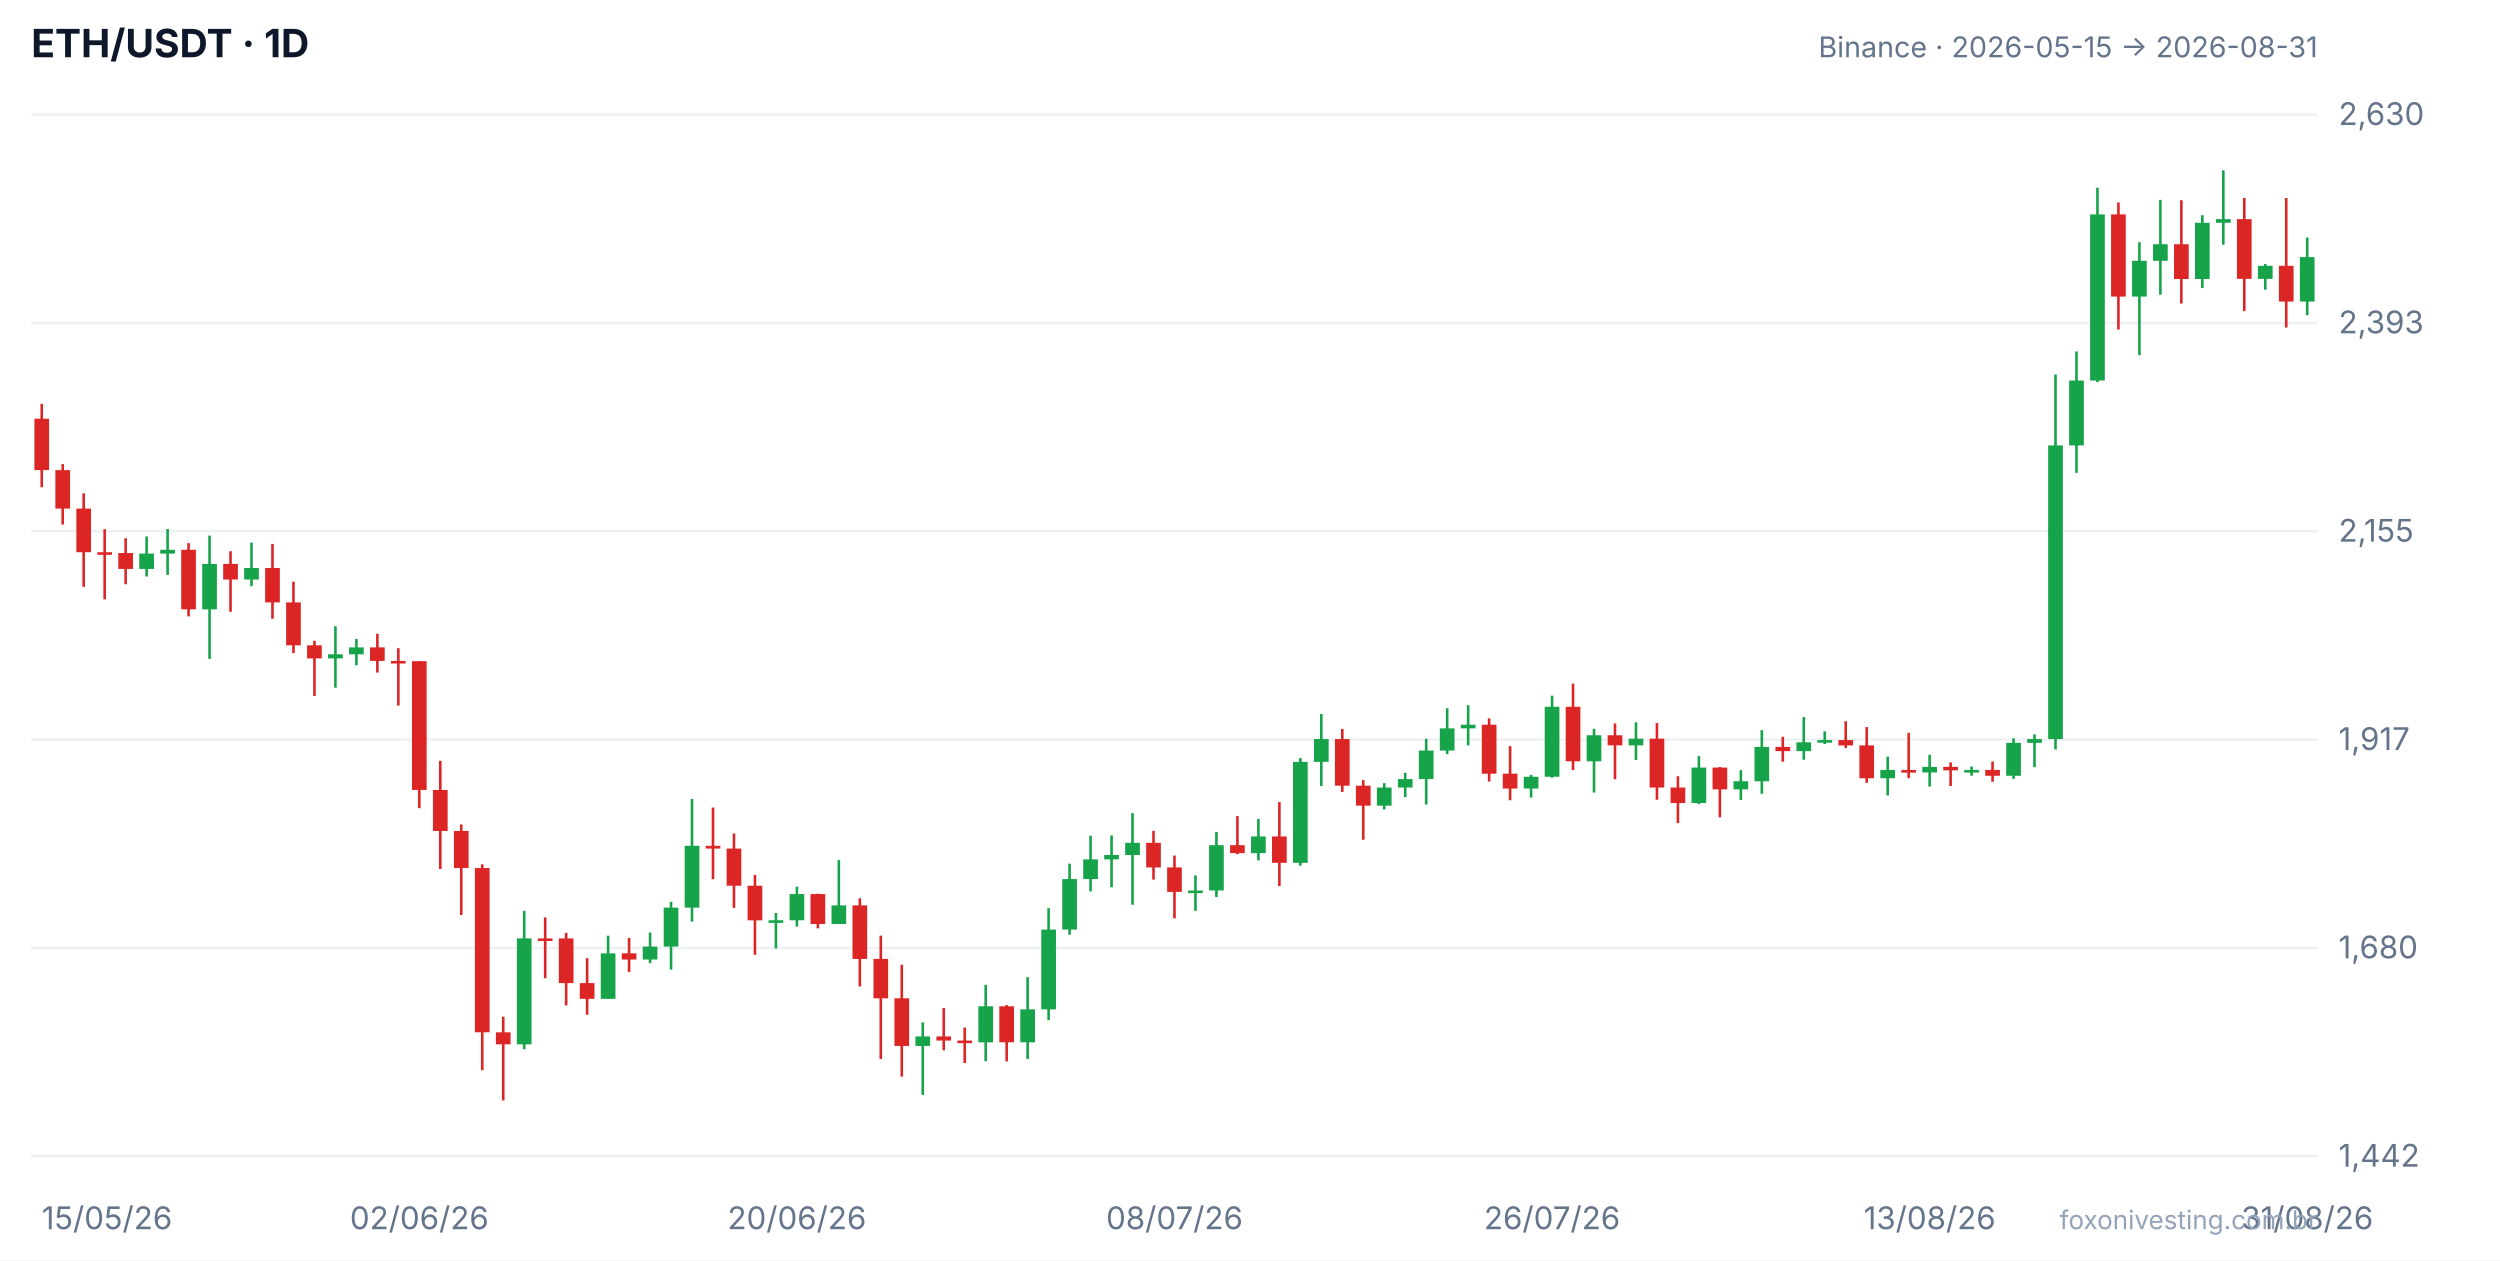
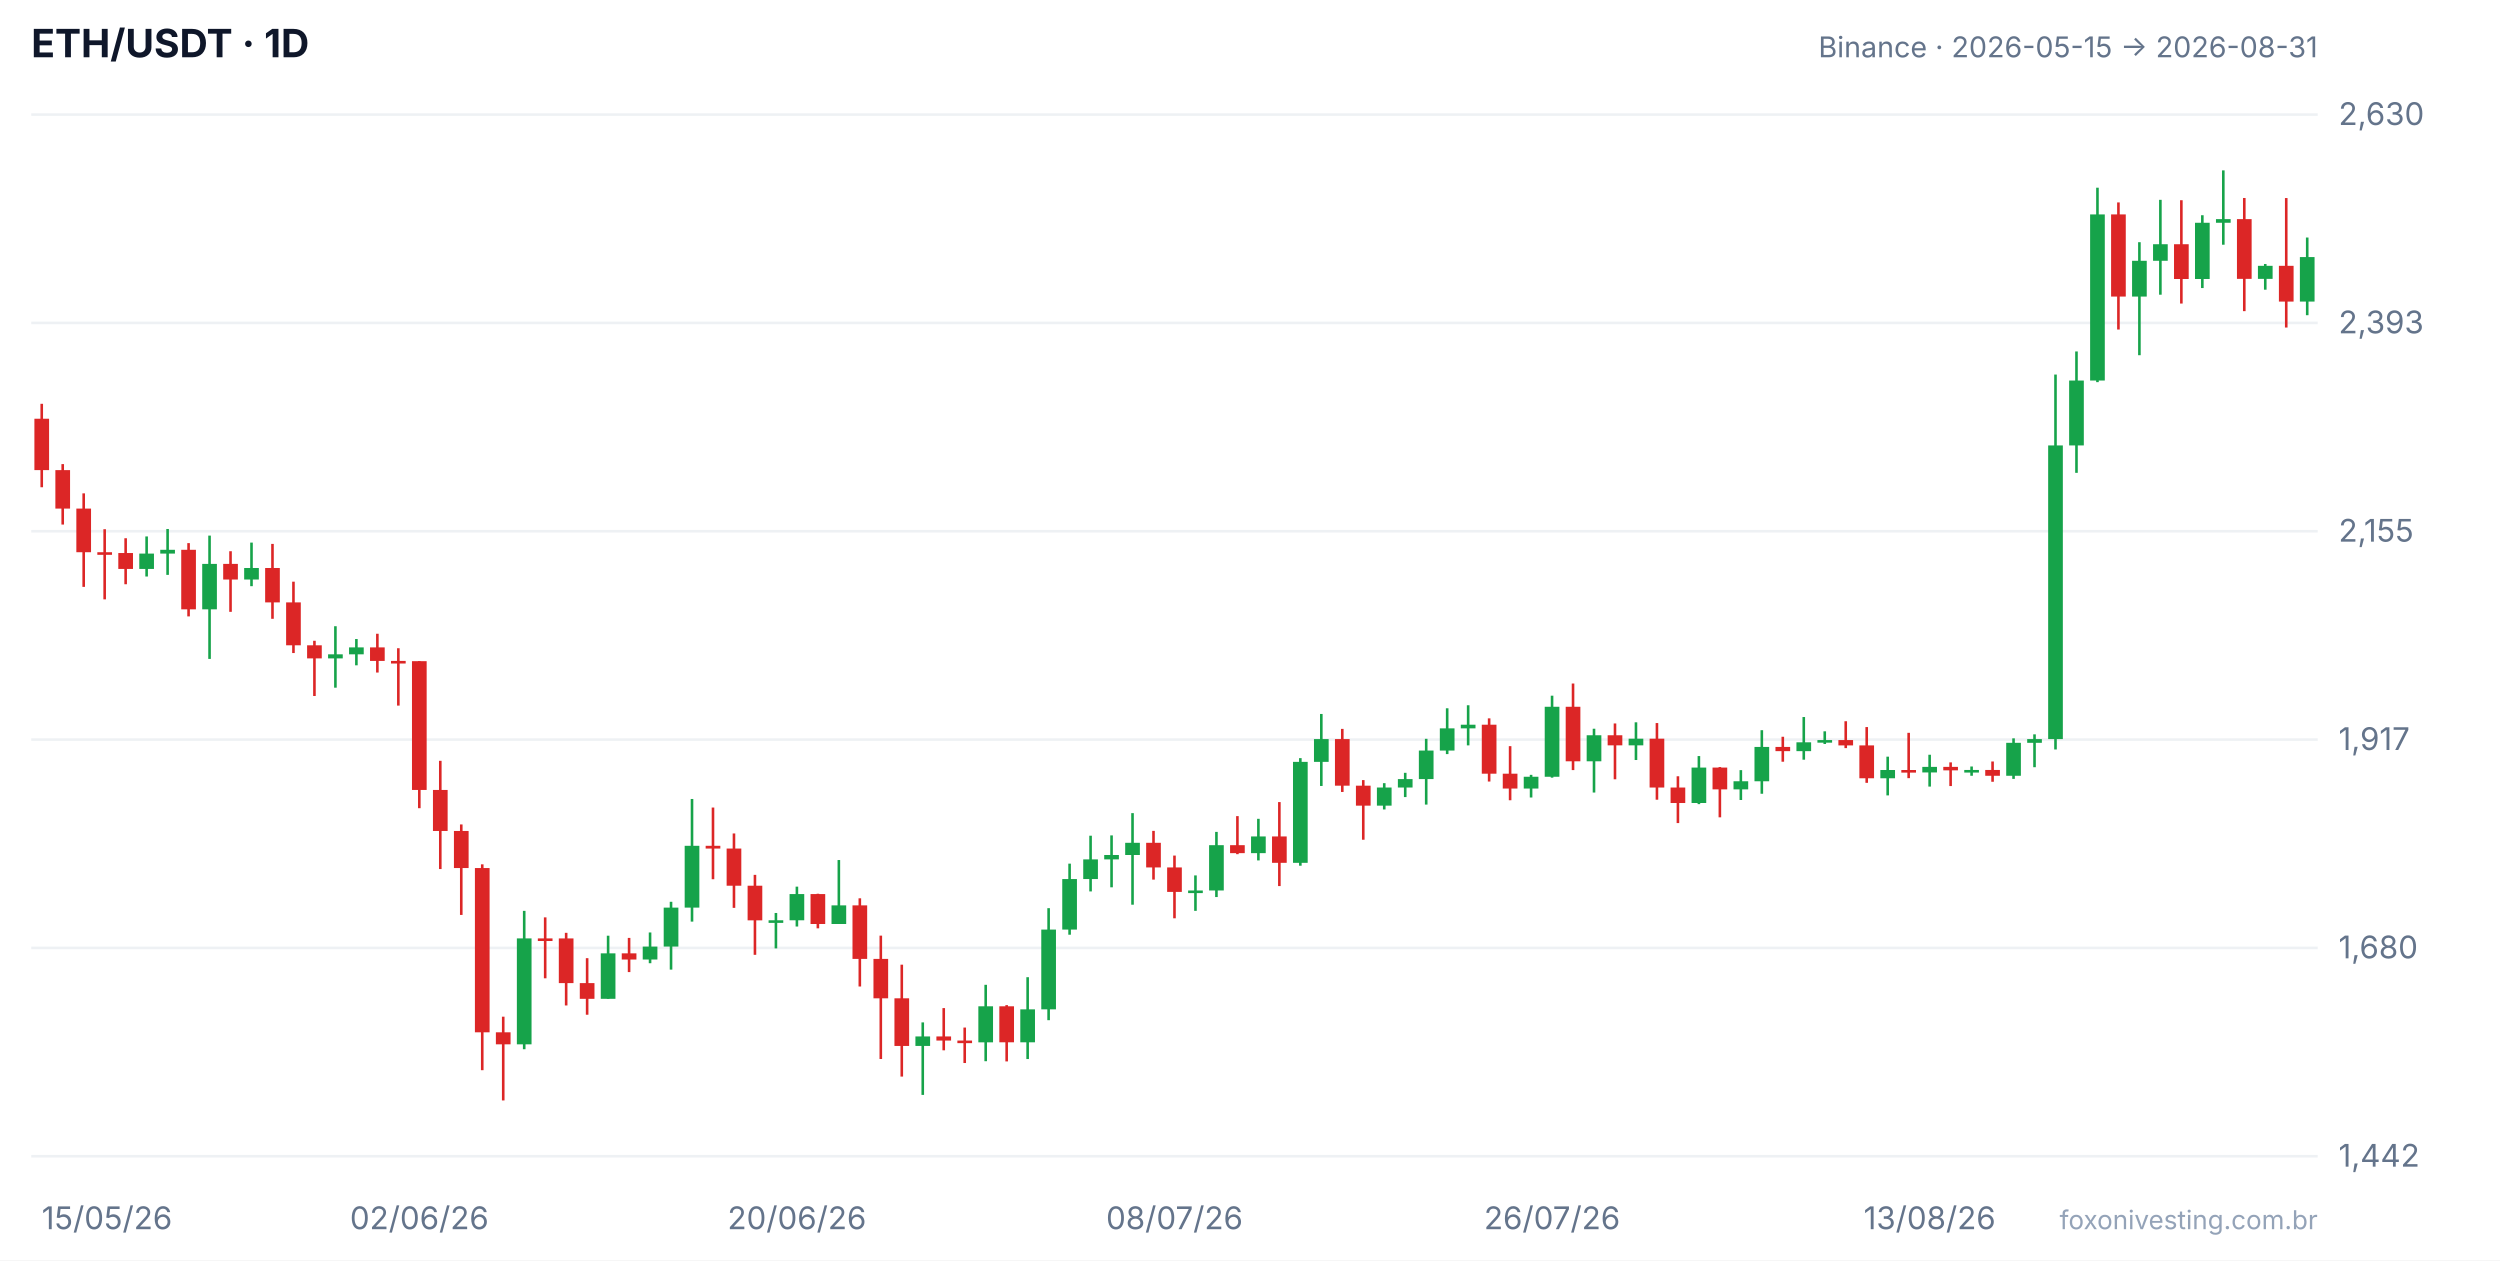
<svg xmlns="http://www.w3.org/2000/svg" viewBox="0 0 960 484" font-family="Inter,system-ui,sans-serif" font-size="12" role="img">
  <rect width="960" height="484" fill="#ffffff" />
  <text x="12" y="22" font-size="15" font-weight="700" fill="#0f172a">ETH/USDT · 1D</text>
  <text x="890" y="22" font-size="11" fill="#64748b" text-anchor="end">Binance · 2026-05-15 → 2026-08-31</text>
  <line x1="12" x2="890" y1="444" y2="444" stroke="#eef1f4" />
  <text x="898" y="448" fill="#64748b">1,442</text>
  <line x1="12" x2="890" y1="364" y2="364" stroke="#eef1f4" />
  <text x="898" y="368" fill="#64748b">1,680</text>
  <line x1="12" x2="890" y1="284" y2="284" stroke="#eef1f4" />
  <text x="898" y="288" fill="#64748b">1,917</text>
  <line x1="12" x2="890" y1="204" y2="204" stroke="#eef1f4" />
  <text x="898" y="208" fill="#64748b">2,155</text>
  <line x1="12" x2="890" y1="124" y2="124" stroke="#eef1f4" />
  <text x="898" y="128" fill="#64748b">2,393</text>
  <line x1="12" x2="890" y1="44" y2="44" stroke="#eef1f4" />
  <text x="898" y="48" fill="#64748b">2,630</text>
  <text x="16.028" y="472" fill="#64748b" text-anchor="start">15/05/26</text>
  <text x="161.018" y="472" fill="#64748b" text-anchor="middle">02/06/26</text>
  <text x="306.009" y="472" fill="#64748b" text-anchor="middle">20/06/26</text>
  <text x="451" y="472" fill="#64748b" text-anchor="middle">08/07/26</text>
  <text x="595.991" y="472" fill="#64748b" text-anchor="middle">26/07/26</text>
  <text x="740.982" y="472" fill="#64748b" text-anchor="middle">13/08/26</text>
-   <text x="885.972" y="472" fill="#64748b" text-anchor="middle">31/08/26</text>
  <line x1="16.028" x2="16.028" y1="155.06" y2="187.103" stroke="#dc2626" />
  <rect x="13.208" y="160.793" width="5.639" height="19.728" fill="#dc2626" />
  <line x1="24.083" x2="24.083" y1="178.215" y2="201.431" stroke="#dc2626" />
  <rect x="21.263" y="180.525" width="5.639" height="14.773" fill="#dc2626" />
  <line x1="32.138" x2="32.138" y1="189.45" y2="225.358" stroke="#dc2626" />
  <rect x="29.318" y="195.297" width="5.639" height="16.755" fill="#dc2626" />
  <line x1="40.193" x2="40.193" y1="203.219" y2="230.155" stroke="#dc2626" />
  <rect x="37.373" y="212.053" width="5.639" height="1" fill="#dc2626" />
  <line x1="48.248" x2="48.248" y1="206.683" y2="224.351" stroke="#dc2626" />
  <rect x="45.428" y="212.363" width="5.639" height="6.11" fill="#dc2626" />
  <line x1="56.303" x2="56.303" y1="205.993" y2="221.382" stroke="#16a34a" />
  <rect x="53.483" y="212.578" width="5.639" height="5.895" fill="#16a34a" />
  <line x1="64.358" x2="64.358" y1="203.131" y2="220.755" stroke="#16a34a" />
  <rect x="61.539" y="211.124" width="5.639" height="1.454" fill="#16a34a" />
  <line x1="72.413" x2="72.413" y1="208.555" y2="236.7" stroke="#dc2626" />
  <rect x="69.594" y="211.12" width="5.639" height="22.866" fill="#dc2626" />
  <line x1="80.468" x2="80.468" y1="205.673" y2="253.024" stroke="#16a34a" />
  <rect x="77.649" y="216.537" width="5.639" height="17.446" fill="#16a34a" />
  <line x1="88.523" x2="88.523" y1="211.669" y2="234.946" stroke="#dc2626" />
  <rect x="85.704" y="216.534" width="5.639" height="6.006" fill="#dc2626" />
  <line x1="96.578" x2="96.578" y1="208.356" y2="225.095" stroke="#16a34a" />
  <rect x="93.759" y="218.109" width="5.639" height="4.427" fill="#16a34a" />
  <line x1="104.633" x2="104.633" y1="208.858" y2="237.619" stroke="#dc2626" />
  <rect x="101.814" y="218.109" width="5.639" height="13.21" fill="#dc2626" />
  <line x1="112.688" x2="112.688" y1="223.365" y2="250.768" stroke="#dc2626" />
  <rect x="109.869" y="231.32" width="5.639" height="16.473" fill="#dc2626" />
  <line x1="120.743" x2="120.743" y1="246.055" y2="267.265" stroke="#dc2626" />
  <rect x="117.924" y="247.796" width="5.639" height="5.026" fill="#dc2626" />
  <line x1="128.798" x2="128.798" y1="240.47" y2="264.073" stroke="#16a34a" />
  <rect x="125.979" y="251.26" width="5.639" height="1.565" fill="#16a34a" />
  <line x1="136.853" x2="136.853" y1="245.382" y2="255.482" stroke="#16a34a" />
  <rect x="134.034" y="248.6" width="5.639" height="2.66" fill="#16a34a" />
  <line x1="144.908" x2="144.908" y1="243.362" y2="258.259" stroke="#dc2626" />
  <rect x="142.089" y="248.6" width="5.639" height="5.195" fill="#dc2626" />
  <line x1="152.963" x2="152.963" y1="248.917" y2="270.954" stroke="#dc2626" />
  <rect x="150.144" y="253.792" width="5.639" height="1" fill="#dc2626" />
  <line x1="161.018" x2="161.018" y1="253.872" y2="310.35" stroke="#dc2626" />
  <rect x="158.199" y="253.889" width="5.639" height="49.452" fill="#dc2626" />
  <line x1="169.073" x2="169.073" y1="292.154" y2="333.714" stroke="#dc2626" />
  <rect x="166.254" y="303.341" width="5.639" height="15.752" fill="#dc2626" />
  <line x1="177.128" x2="177.128" y1="316.585" y2="351.335" stroke="#dc2626" />
  <rect x="174.309" y="319.093" width="5.639" height="14.234" fill="#dc2626" />
  <line x1="185.183" x2="185.183" y1="331.906" y2="410.953" stroke="#dc2626" />
  <rect x="182.364" y="333.33" width="5.639" height="63.076" fill="#dc2626" />
  <line x1="193.239" x2="193.239" y1="390.407" y2="422.571" stroke="#dc2626" />
  <rect x="190.419" y="396.406" width="5.639" height="4.616" fill="#dc2626" />
  <line x1="201.294" x2="201.294" y1="349.769" y2="402.904" stroke="#16a34a" />
  <rect x="198.474" y="360.347" width="5.639" height="40.678" fill="#16a34a" />
  <line x1="209.349" x2="209.349" y1="352.271" y2="375.668" stroke="#dc2626" />
  <rect x="206.529" y="360.35" width="5.639" height="1" fill="#dc2626" />
  <line x1="217.404" x2="217.404" y1="358.203" y2="386.098" stroke="#dc2626" />
  <rect x="214.584" y="360.357" width="5.639" height="17.156" fill="#dc2626" />
  <line x1="225.459" x2="225.459" y1="367.939" y2="389.66" stroke="#dc2626" />
  <rect x="222.639" y="377.513" width="5.639" height="6.036" fill="#dc2626" />
  <line x1="233.514" x2="233.514" y1="359.31" y2="383.546" stroke="#16a34a" />
  <rect x="230.694" y="366.087" width="5.639" height="17.459" fill="#16a34a" />
  <line x1="241.569" x2="241.569" y1="360.159" y2="373.281" stroke="#dc2626" />
  <rect x="238.75" y="366.087" width="5.639" height="2.373" fill="#dc2626" />
  <line x1="249.624" x2="249.624" y1="358.068" y2="369.878" stroke="#16a34a" />
  <rect x="246.805" y="363.488" width="5.639" height="4.969" fill="#16a34a" />
  <line x1="257.679" x2="257.679" y1="346.285" y2="372.335" stroke="#16a34a" />
  <rect x="254.86" y="348.527" width="5.639" height="14.958" fill="#16a34a" />
  <line x1="265.734" x2="265.734" y1="306.808" y2="353.9" stroke="#16a34a" />
  <rect x="262.915" y="324.789" width="5.639" height="23.734" fill="#16a34a" />
  <line x1="273.789" x2="273.789" y1="310.098" y2="337.626" stroke="#dc2626" />
  <rect x="270.97" y="324.786" width="5.639" height="1.06" fill="#dc2626" />
  <line x1="281.844" x2="281.844" y1="320.049" y2="348.621" stroke="#dc2626" />
  <rect x="279.025" y="325.843" width="5.639" height="14.274" fill="#dc2626" />
  <line x1="289.899" x2="289.899" y1="335.946" y2="366.649" stroke="#dc2626" />
  <rect x="287.08" y="340.114" width="5.639" height="13.298" fill="#dc2626" />
  <line x1="297.954" x2="297.954" y1="350.584" y2="364.185" stroke="#16a34a" />
  <rect x="295.135" y="353.385" width="5.639" height="1" fill="#16a34a" />
  <line x1="306.009" x2="306.009" y1="340.471" y2="355.785" stroke="#16a34a" />
  <rect x="303.19" y="343.322" width="5.639" height="10.066" fill="#16a34a" />
  <line x1="314.064" x2="314.064" y1="343.198" y2="356.479" stroke="#dc2626" />
  <rect x="311.245" y="343.322" width="5.639" height="11.493" fill="#dc2626" />
  <line x1="322.119" x2="322.119" y1="330.253" y2="354.816" stroke="#16a34a" />
  <rect x="319.3" y="347.662" width="5.639" height="7.154" fill="#16a34a" />
  <line x1="330.174" x2="330.174" y1="344.948" y2="378.816" stroke="#dc2626" />
  <rect x="327.355" y="347.662" width="5.639" height="20.556" fill="#dc2626" />
  <line x1="338.229" x2="338.229" y1="359.283" y2="406.658" stroke="#dc2626" />
  <rect x="335.41" y="368.218" width="5.639" height="15.136" fill="#dc2626" />
  <line x1="346.284" x2="346.284" y1="370.437" y2="413.408" stroke="#dc2626" />
  <rect x="343.465" y="383.351" width="5.639" height="18.294" fill="#dc2626" />
  <line x1="354.339" x2="354.339" y1="392.602" y2="420.444" stroke="#16a34a" />
  <rect x="351.52" y="397.995" width="5.639" height="3.643" fill="#16a34a" />
  <line x1="362.394" x2="362.394" y1="387.108" y2="403.321" stroke="#dc2626" />
  <rect x="359.575" y="397.995" width="5.639" height="1.579" fill="#dc2626" />
  <line x1="370.45" x2="370.45" y1="394.582" y2="408.2" stroke="#dc2626" />
  <rect x="367.63" y="399.571" width="5.639" height="1" fill="#dc2626" />
  <line x1="378.505" x2="378.505" y1="378.166" y2="407.506" stroke="#16a34a" />
  <rect x="375.685" y="386.418" width="5.639" height="13.84" fill="#16a34a" />
  <line x1="386.56" x2="386.56" y1="385.967" y2="407.583" stroke="#dc2626" />
  <rect x="383.74" y="386.418" width="5.639" height="13.823" fill="#dc2626" />
  <line x1="394.615" x2="394.615" y1="375.244" y2="406.668" stroke="#16a34a" />
  <rect x="391.795" y="387.593" width="5.639" height="12.652" fill="#16a34a" />
  <line x1="402.67" x2="402.67" y1="348.736" y2="391.754" stroke="#16a34a" />
  <rect x="399.85" y="356.96" width="5.639" height="30.629" fill="#16a34a" />
  <line x1="410.725" x2="410.725" y1="331.64" y2="358.93" stroke="#16a34a" />
  <rect x="407.906" y="337.555" width="5.639" height="19.405" fill="#16a34a" />
  <line x1="418.78" x2="418.78" y1="320.911" y2="342.309" stroke="#16a34a" />
  <rect x="415.961" y="330.004" width="5.639" height="7.548" fill="#16a34a" />
  <line x1="426.835" x2="426.835" y1="320.793" y2="340.727" stroke="#16a34a" />
  <rect x="424.016" y="328.317" width="5.639" height="1.687" fill="#16a34a" />
  <line x1="434.89" x2="434.89" y1="312.242" y2="347.406" stroke="#16a34a" />
  <rect x="432.071" y="323.635" width="5.639" height="4.683" fill="#16a34a" />
  <line x1="442.945" x2="442.945" y1="319.056" y2="337.771" stroke="#dc2626" />
  <rect x="440.126" y="323.635" width="5.639" height="9.463" fill="#dc2626" />
  <line x1="451" x2="451" y1="328.536" y2="352.628" stroke="#dc2626" />
  <rect x="448.181" y="333.098" width="5.639" height="9.396" fill="#dc2626" />
  <line x1="459.055" x2="459.055" y1="336.158" y2="349.769" stroke="#16a34a" />
  <rect x="456.236" y="341.949" width="5.639" height="1" fill="#16a34a" />
  <line x1="467.11" x2="467.11" y1="319.447" y2="344.467" stroke="#16a34a" />
  <rect x="464.291" y="324.547" width="5.639" height="17.398" fill="#16a34a" />
  <line x1="475.165" x2="475.165" y1="313.387" y2="328.004" stroke="#dc2626" />
  <rect x="472.346" y="324.547" width="5.639" height="3.06" fill="#dc2626" />
  <line x1="483.22" x2="483.22" y1="314.424" y2="330.401" stroke="#16a34a" />
  <rect x="480.401" y="321.197" width="5.639" height="6.41" fill="#16a34a" />
  <line x1="491.275" x2="491.275" y1="308" y2="340.252" stroke="#dc2626" />
  <rect x="488.456" y="321.197" width="5.639" height="10.127" fill="#dc2626" />
  <line x1="499.33" x2="499.33" y1="291.12" y2="332.438" stroke="#16a34a" />
  <rect x="496.511" y="292.558" width="5.639" height="38.769" fill="#16a34a" />
  <line x1="507.385" x2="507.385" y1="274.159" y2="301.812" stroke="#16a34a" />
  <rect x="504.566" y="283.808" width="5.639" height="8.75" fill="#16a34a" />
  <line x1="515.44" x2="515.44" y1="279.896" y2="304.115" stroke="#dc2626" />
  <rect x="512.621" y="283.808" width="5.639" height="17.893" fill="#dc2626" />
  <line x1="523.495" x2="523.495" y1="299.557" y2="322.46" stroke="#dc2626" />
  <rect x="520.676" y="301.701" width="5.639" height="7.669" fill="#dc2626" />
  <line x1="531.55" x2="531.55" y1="300.735" y2="310.835" stroke="#16a34a" />
  <rect x="528.731" y="302.408" width="5.639" height="6.959" fill="#16a34a" />
  <line x1="539.606" x2="539.606" y1="296.763" y2="306.078" stroke="#16a34a" />
  <rect x="536.786" y="299.17" width="5.639" height="3.239" fill="#16a34a" />
  <line x1="547.661" x2="547.661" y1="283.707" y2="308.963" stroke="#16a34a" />
  <rect x="544.841" y="288.215" width="5.639" height="10.951" fill="#16a34a" />
  <line x1="555.716" x2="555.716" y1="271.978" y2="289.572" stroke="#16a34a" />
  <rect x="552.896" y="279.691" width="5.639" height="8.524" fill="#16a34a" />
  <line x1="563.771" x2="563.771" y1="270.816" y2="286.225" stroke="#16a34a" />
  <rect x="560.951" y="278.29" width="5.639" height="1.4" fill="#16a34a" />
  <line x1="571.826" x2="571.826" y1="275.849" y2="300.109" stroke="#dc2626" />
  <rect x="569.006" y="278.287" width="5.639" height="18.812" fill="#dc2626" />
  <line x1="579.881" x2="579.881" y1="286.521" y2="307.297" stroke="#dc2626" />
  <rect x="577.061" y="297.099" width="5.639" height="5.703" fill="#dc2626" />
  <line x1="587.936" x2="587.936" y1="297.54" y2="306.243" stroke="#16a34a" />
  <rect x="585.117" y="298.274" width="5.639" height="4.528" fill="#16a34a" />
  <line x1="595.991" x2="595.991" y1="267.144" y2="298.624" stroke="#16a34a" />
  <rect x="593.172" y="271.399" width="5.639" height="26.879" fill="#16a34a" />
  <line x1="604.046" x2="604.046" y1="262.471" y2="295.716" stroke="#dc2626" />
  <rect x="601.227" y="271.399" width="5.639" height="20.937" fill="#dc2626" />
  <line x1="612.101" x2="612.101" y1="279.832" y2="304.337" stroke="#16a34a" />
  <rect x="609.282" y="282.337" width="5.639" height="9.999" fill="#16a34a" />
  <line x1="620.156" x2="620.156" y1="277.809" y2="299.247" stroke="#dc2626" />
  <rect x="617.337" y="282.34" width="5.639" height="3.872" fill="#dc2626" />
  <line x1="628.211" x2="628.211" y1="277.368" y2="291.844" stroke="#16a34a" />
  <rect x="625.392" y="283.657" width="5.639" height="2.555" fill="#16a34a" />
  <line x1="636.266" x2="636.266" y1="277.651" y2="307.091" stroke="#dc2626" />
  <rect x="633.447" y="283.653" width="5.639" height="18.759" fill="#dc2626" />
  <line x1="644.321" x2="644.321" y1="298.086" y2="316.06" stroke="#dc2626" />
  <rect x="641.502" y="302.412" width="5.639" height="5.945" fill="#dc2626" />
  <line x1="652.376" x2="652.376" y1="290.326" y2="308.785" stroke="#16a34a" />
  <rect x="649.557" y="294.749" width="5.639" height="13.604" fill="#16a34a" />
  <line x1="660.431" x2="660.431" y1="294.551" y2="313.851" stroke="#dc2626" />
  <rect x="657.612" y="294.749" width="5.639" height="8.369" fill="#dc2626" />
  <line x1="668.486" x2="668.486" y1="295.732" y2="307.199" stroke="#16a34a" />
  <rect x="665.667" y="300.005" width="5.639" height="3.114" fill="#16a34a" />
  <line x1="676.541" x2="676.541" y1="280.394" y2="304.802" stroke="#16a34a" />
  <rect x="673.722" y="286.824" width="5.639" height="13.183" fill="#16a34a" />
  <line x1="684.596" x2="684.596" y1="282.916" y2="292.501" stroke="#dc2626" />
  <rect x="681.777" y="286.821" width="5.639" height="1.619" fill="#dc2626" />
  <line x1="692.651" x2="692.651" y1="275.338" y2="291.723" stroke="#16a34a" />
  <rect x="689.832" y="285.047" width="5.639" height="3.394" fill="#16a34a" />
  <line x1="700.706" x2="700.706" y1="280.825" y2="285.69" stroke="#16a34a" />
  <rect x="697.887" y="284.185" width="5.639" height="1" fill="#16a34a" />
  <line x1="708.761" x2="708.761" y1="276.954" y2="287.276" stroke="#dc2626" />
  <rect x="705.942" y="284.182" width="5.639" height="2.054" fill="#dc2626" />
  <line x1="716.817" x2="716.817" y1="279.192" y2="300.607" stroke="#dc2626" />
  <rect x="713.997" y="286.235" width="5.639" height="12.621" fill="#dc2626" />
  <line x1="724.872" x2="724.872" y1="290.561" y2="305.435" stroke="#16a34a" />
  <rect x="722.052" y="295.682" width="5.639" height="3.175" fill="#16a34a" />
  <line x1="732.927" x2="732.927" y1="281.404" y2="298.813" stroke="#dc2626" />
  <rect x="730.107" y="295.685" width="5.639" height="1" fill="#dc2626" />
  <line x1="740.982" x2="740.982" y1="289.821" y2="302.051" stroke="#16a34a" />
  <rect x="738.162" y="294.483" width="5.639" height="2.138" fill="#16a34a" />
  <line x1="749.037" x2="749.037" y1="292.75" y2="301.846" stroke="#dc2626" />
  <rect x="746.217" y="294.48" width="5.639" height="1.333" fill="#dc2626" />
  <line x1="757.092" x2="757.092" y1="294.335" y2="297.897" stroke="#16a34a" />
  <rect x="754.272" y="295.665" width="5.639" height="1" fill="#16a34a" />
  <line x1="765.147" x2="765.147" y1="292.41" y2="300.2" stroke="#dc2626" />
  <rect x="762.328" y="295.665" width="5.639" height="2.235" fill="#dc2626" />
  <line x1="773.202" x2="773.202" y1="283.522" y2="299.092" stroke="#16a34a" />
  <rect x="770.383" y="285.242" width="5.639" height="12.655" fill="#16a34a" />
  <line x1="781.257" x2="781.257" y1="281.987" y2="294.608" stroke="#16a34a" />
  <rect x="778.438" y="283.811" width="5.639" height="1.434" fill="#16a34a" />
  <line x1="789.312" x2="789.312" y1="143.829" y2="287.801" stroke="#16a34a" />
  <rect x="786.493" y="171.048" width="5.639" height="112.763" fill="#16a34a" />
  <line x1="797.367" x2="797.367" y1="134.958" y2="181.572" stroke="#16a34a" />
  <rect x="794.548" y="146.129" width="5.639" height="24.916" fill="#16a34a" />
  <line x1="805.422" x2="805.422" y1="72.078" y2="146.745" stroke="#16a34a" />
  <rect x="802.603" y="82.339" width="5.639" height="63.786" fill="#16a34a" />
  <line x1="813.477" x2="813.477" y1="77.73" y2="126.542" stroke="#dc2626" />
  <rect x="810.658" y="82.335" width="5.639" height="31.548" fill="#dc2626" />
  <line x1="821.532" x2="821.532" y1="93.004" y2="136.403" stroke="#16a34a" />
  <rect x="818.713" y="100.145" width="5.639" height="13.739" fill="#16a34a" />
  <line x1="829.587" x2="829.587" y1="76.734" y2="113.167" stroke="#16a34a" />
  <rect x="826.768" y="93.782" width="5.639" height="6.359" fill="#16a34a" />
  <line x1="837.642" x2="837.642" y1="76.885" y2="116.563" stroke="#dc2626" />
  <rect x="834.823" y="93.782" width="5.639" height="13.355" fill="#dc2626" />
  <line x1="845.697" x2="845.697" y1="82.649" y2="110.611" stroke="#16a34a" />
  <rect x="842.878" y="85.544" width="5.639" height="21.59" fill="#16a34a" />
  <line x1="853.752" x2="853.752" y1="65.429" y2="93.974" stroke="#16a34a" />
  <rect x="850.933" y="84.143" width="5.639" height="1.4" fill="#16a34a" />
  <line x1="861.807" x2="861.807" y1="76.027" y2="119.482" stroke="#dc2626" />
  <rect x="858.988" y="84.143" width="5.639" height="22.94" fill="#dc2626" />
  <line x1="869.862" x2="869.862" y1="101.373" y2="111.241" stroke="#16a34a" />
  <rect x="867.043" y="102.077" width="5.639" height="5.009" fill="#16a34a" />
  <line x1="877.917" x2="877.917" y1="76.05" y2="125.774" stroke="#dc2626" />
  <rect x="875.098" y="102.077" width="5.639" height="13.732" fill="#dc2626" />
  <line x1="885.972" x2="885.972" y1="91.21" y2="121.038" stroke="#16a34a" />
  <rect x="883.153" y="98.717" width="5.639" height="17.089" fill="#16a34a" />
  <text x="890" y="472" font-size="10" fill="#94a3b8" text-anchor="end">foxonivesting.com.br</text>
</svg>
